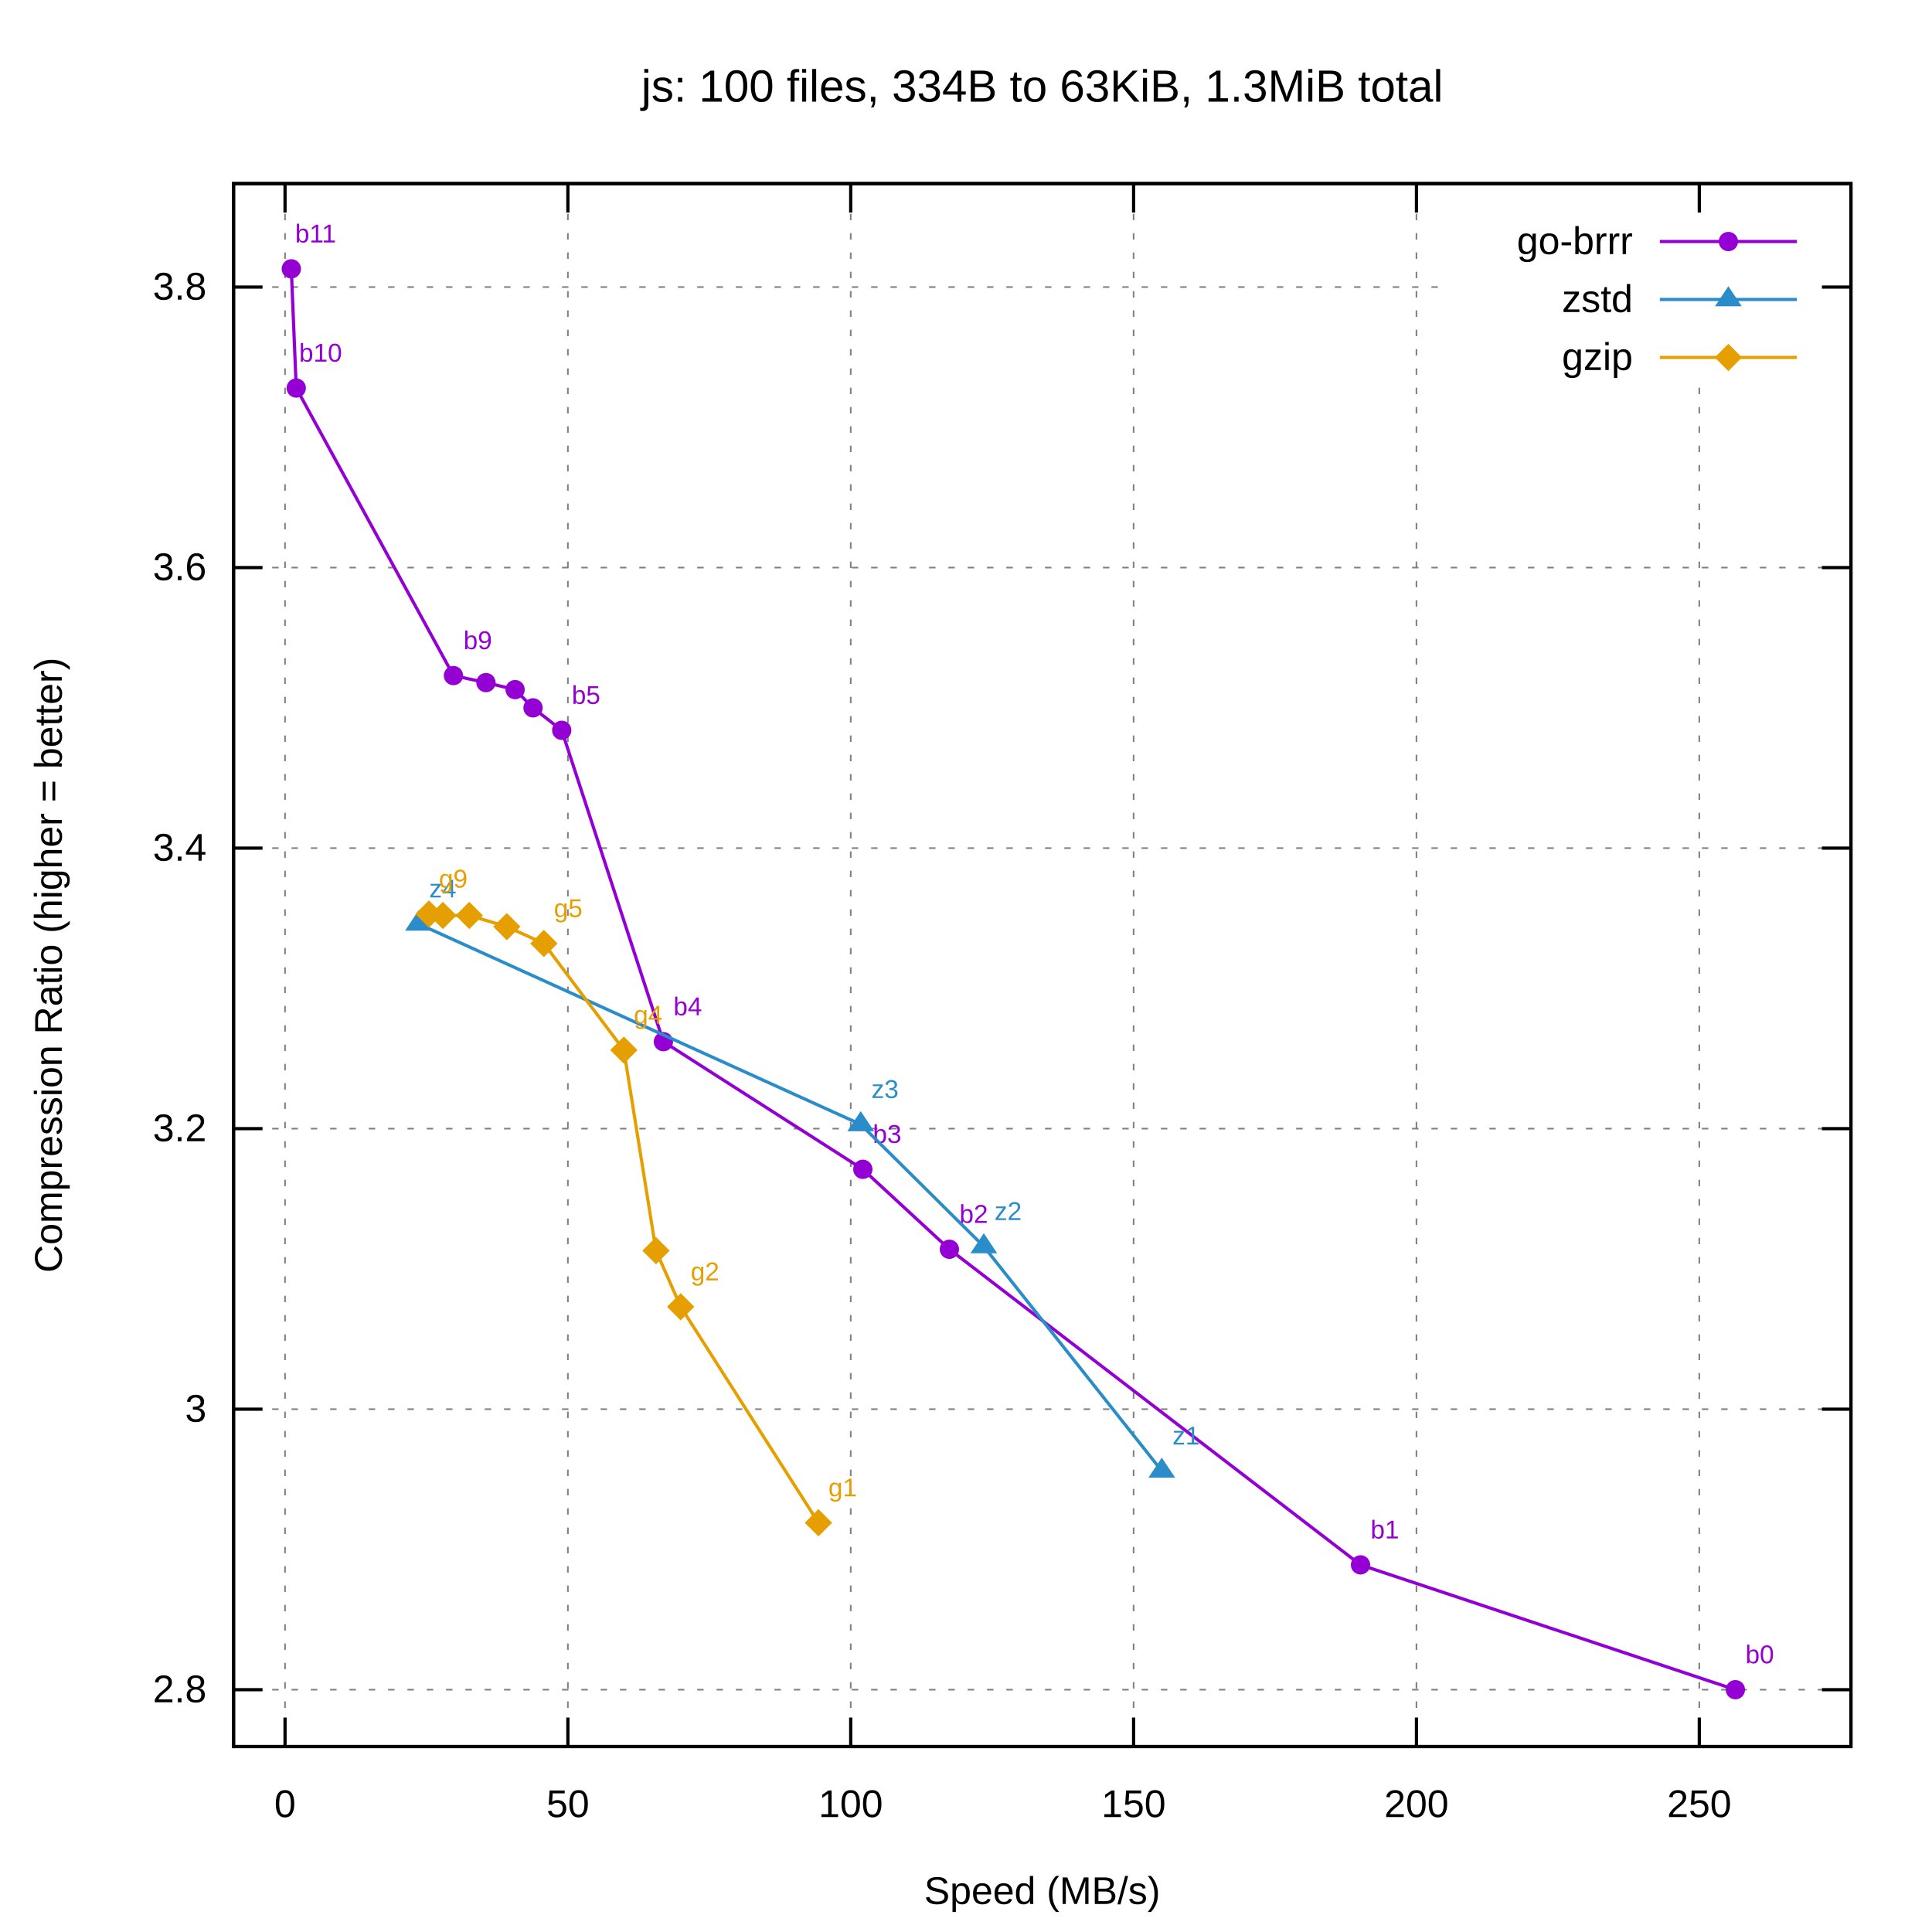
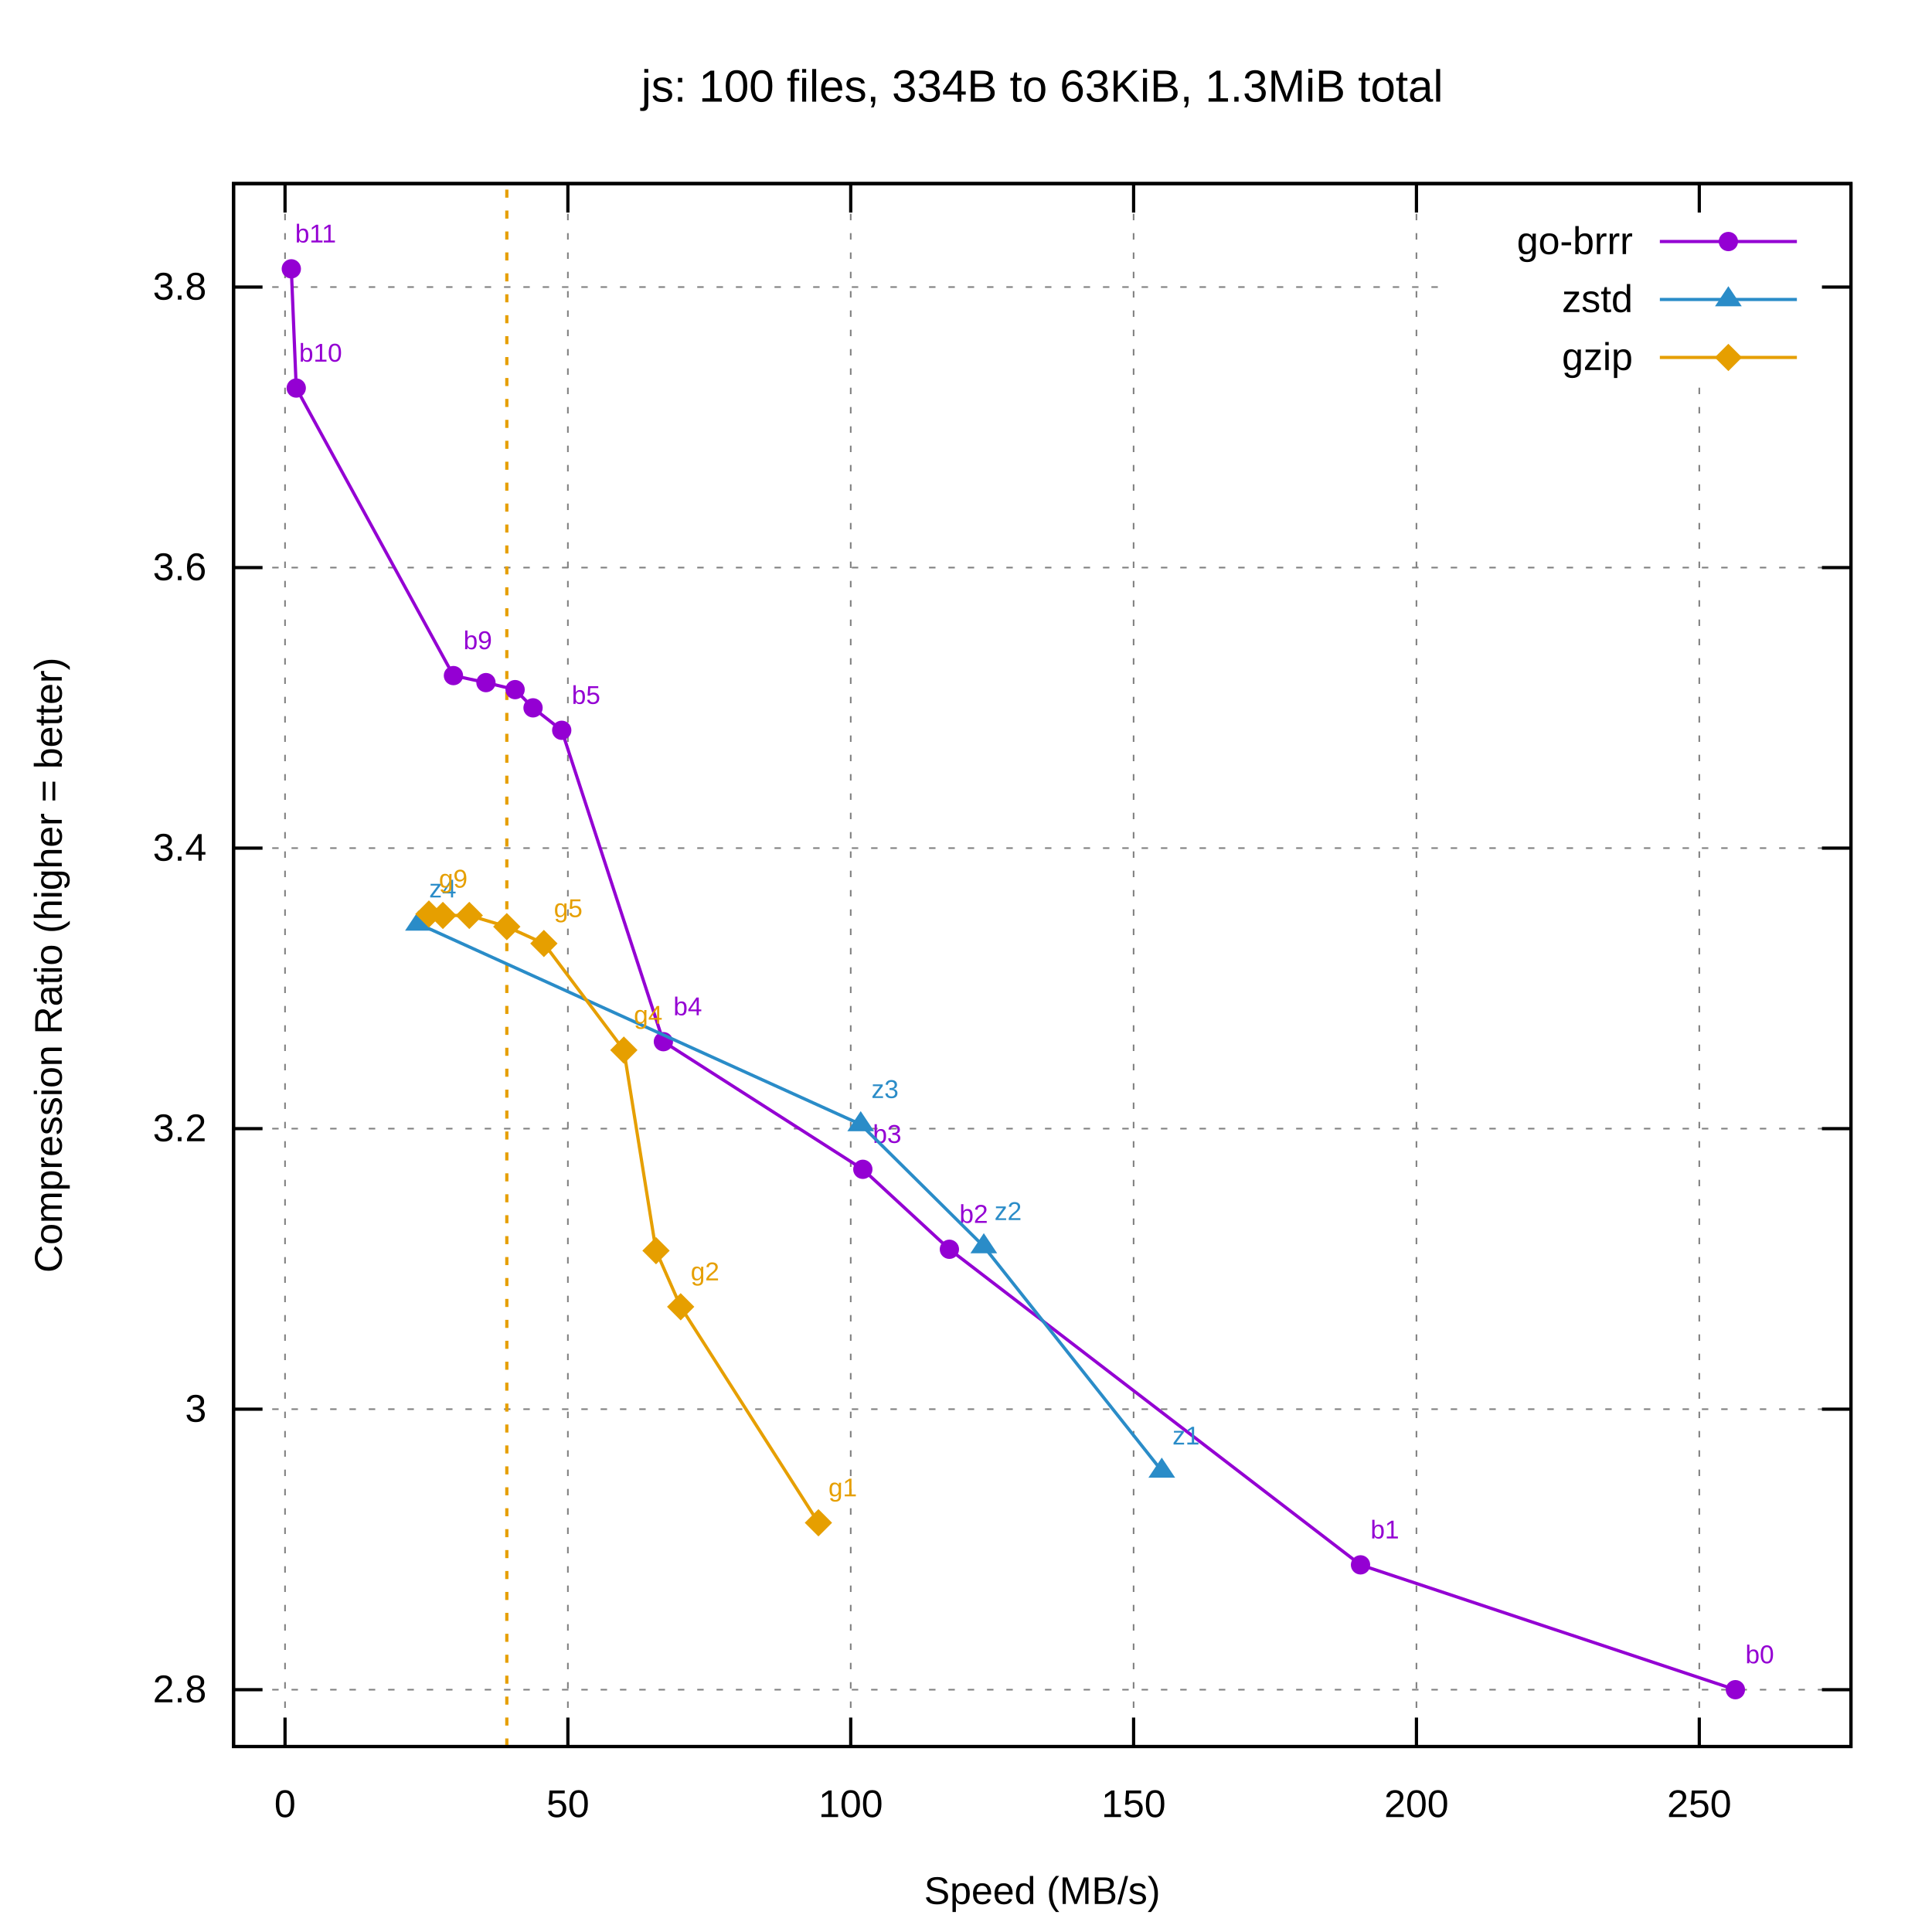
<svg xmlns="http://www.w3.org/2000/svg" xmlns:xlink="http://www.w3.org/1999/xlink" width="600" height="600" viewBox="0 0 600 600">
  <g id="gnuplot_canvas">
    <rect x="0" y="0" width="600" height="600" fill="#ffffff" />
    <defs>
      <circle id="gpDot" r="0.5" stroke-width="0.5" stroke="currentColor" />
      <path id="gpPt0" stroke-width="0.222" stroke="currentColor" d="M-1,0 h2 M0,-1 v2" />
      <path id="gpPt1" stroke-width="0.222" stroke="currentColor" d="M-1,-1 L1,1 M1,-1 L-1,1" />
      <path id="gpPt2" stroke-width="0.222" stroke="currentColor" d="M-1,0 L1,0 M0,-1 L0,1 M-1,-1 L1,1 M-1,1 L1,-1" />
      <rect id="gpPt3" stroke-width="0.222" stroke="currentColor" x="-1" y="-1" width="2" height="2" />
      <rect id="gpPt4" stroke-width="0.222" stroke="currentColor" fill="currentColor" x="-1" y="-1" width="2" height="2" />
      <circle id="gpPt5" stroke-width="0.222" stroke="currentColor" cx="0" cy="0" r="1" />
      <use xlink:href="#gpPt5" id="gpPt6" fill="currentColor" stroke="none" />
      <path id="gpPt7" stroke-width="0.222" stroke="currentColor" d="M0,-1.33 L-1.33,0.67 L1.33,0.67 z" />
      <use xlink:href="#gpPt7" id="gpPt8" fill="currentColor" stroke="none" />
      <use xlink:href="#gpPt7" id="gpPt9" stroke="currentColor" transform="rotate(180)" />
      <use xlink:href="#gpPt9" id="gpPt10" fill="currentColor" stroke="none" />
      <use xlink:href="#gpPt3" id="gpPt11" stroke="currentColor" transform="rotate(45)" />
      <use xlink:href="#gpPt11" id="gpPt12" fill="currentColor" stroke="none" />
      <path id="gpPt13" stroke-width="0.222" stroke="currentColor" d="M0,1.330 L1.265,0.411 L0.782,-1.067 L-0.782,-1.076 L-1.265,0.411 z" />
      <use xlink:href="#gpPt13" id="gpPt14" fill="currentColor" stroke="none" />
      <filter id="textbox" filterUnits="objectBoundingBox" x="0" y="0" height="1" width="1">
        <feFlood flood-color="#FFFFFF" flood-opacity="1" result="bgnd" />
        <feComposite in="SourceGraphic" in2="bgnd" operator="atop" />
      </filter>
      <filter id="greybox" filterUnits="objectBoundingBox" x="0" y="0" height="1" width="1">
        <feFlood flood-color="lightgrey" flood-opacity="1" result="grey" />
        <feComposite in="SourceGraphic" in2="grey" operator="atop" />
      </filter>
    </defs>
    <g fill="none" color="#FFFFFF" stroke="currentColor" stroke-width="1.00" stroke-linecap="butt" stroke-linejoin="miter">
</g>
    <g fill="none" color="black" stroke="currentColor" stroke-width="1.00" stroke-linecap="butt" stroke-linejoin="miter">
</g>
    <g fill="none" color="black" stroke="black" stroke-width="0.50" stroke-linecap="butt" stroke-linejoin="miter">
</g>
    <g fill="none" color="gray" stroke="currentColor" stroke-width="0.50" stroke-linecap="butt" stroke-linejoin="miter">
      <path stroke="gray" stroke-dasharray="2,4" class="gridline" d="M72.53,524.75 L574.82,524.75  " />
    </g>
    <g fill="none" color="gray" stroke="gray" stroke-width="1.00" stroke-linecap="butt" stroke-linejoin="miter">
</g>
    <g fill="none" color="black" stroke="currentColor" stroke-width="1.00" stroke-linecap="butt" stroke-linejoin="miter">
      <path stroke="black" d="M72.53,524.75 L81.53,524.75 M574.82,524.75 L565.82,524.75  " />
      <g transform="translate(64.14,528.65)" stroke="none" fill="black" font-family="Arial" font-size="12.00" text-anchor="end">
        <text>
          <tspan font-family="Arial"> 2.8</tspan>
        </text>
      </g>
    </g>
    <g fill="none" color="black" stroke="currentColor" stroke-width="1.00" stroke-linecap="butt" stroke-linejoin="miter">
</g>
    <g fill="none" color="black" stroke="black" stroke-width="0.50" stroke-linecap="butt" stroke-linejoin="miter">
</g>
    <g fill="none" color="gray" stroke="currentColor" stroke-width="0.50" stroke-linecap="butt" stroke-linejoin="miter">
      <path stroke="gray" stroke-dasharray="2,4" class="gridline" d="M72.53,437.63 L574.82,437.63  " />
    </g>
    <g fill="none" color="gray" stroke="gray" stroke-width="1.00" stroke-linecap="butt" stroke-linejoin="miter">
</g>
    <g fill="none" color="black" stroke="currentColor" stroke-width="1.00" stroke-linecap="butt" stroke-linejoin="miter">
      <path stroke="black" d="M72.53,437.63 L81.53,437.63 M574.82,437.63 L565.82,437.63  " />
      <g transform="translate(64.14,441.53)" stroke="none" fill="black" font-family="Arial" font-size="12.00" text-anchor="end">
        <text>
          <tspan font-family="Arial"> 3</tspan>
        </text>
      </g>
    </g>
    <g fill="none" color="black" stroke="currentColor" stroke-width="1.00" stroke-linecap="butt" stroke-linejoin="miter">
</g>
    <g fill="none" color="black" stroke="black" stroke-width="0.50" stroke-linecap="butt" stroke-linejoin="miter">
</g>
    <g fill="none" color="gray" stroke="currentColor" stroke-width="0.50" stroke-linecap="butt" stroke-linejoin="miter">
      <path stroke="gray" stroke-dasharray="2,4" class="gridline" d="M72.53,350.51 L574.82,350.51  " />
    </g>
    <g fill="none" color="gray" stroke="gray" stroke-width="1.00" stroke-linecap="butt" stroke-linejoin="miter">
</g>
    <g fill="none" color="black" stroke="currentColor" stroke-width="1.00" stroke-linecap="butt" stroke-linejoin="miter">
      <path stroke="black" d="M72.53,350.51 L81.53,350.51 M574.82,350.51 L565.82,350.51  " />
      <g transform="translate(64.14,354.41)" stroke="none" fill="black" font-family="Arial" font-size="12.00" text-anchor="end">
        <text>
          <tspan font-family="Arial"> 3.2</tspan>
        </text>
      </g>
    </g>
    <g fill="none" color="black" stroke="currentColor" stroke-width="1.00" stroke-linecap="butt" stroke-linejoin="miter">
</g>
    <g fill="none" color="black" stroke="black" stroke-width="0.50" stroke-linecap="butt" stroke-linejoin="miter">
</g>
    <g fill="none" color="gray" stroke="currentColor" stroke-width="0.50" stroke-linecap="butt" stroke-linejoin="miter">
      <path stroke="gray" stroke-dasharray="2,4" class="gridline" d="M72.53,263.39 L574.82,263.39  " />
    </g>
    <g fill="none" color="gray" stroke="gray" stroke-width="1.00" stroke-linecap="butt" stroke-linejoin="miter">
</g>
    <g fill="none" color="black" stroke="currentColor" stroke-width="1.00" stroke-linecap="butt" stroke-linejoin="miter">
      <path stroke="black" d="M72.53,263.39 L81.53,263.39 M574.82,263.39 L565.82,263.39  " />
      <g transform="translate(64.14,267.29)" stroke="none" fill="black" font-family="Arial" font-size="12.00" text-anchor="end">
        <text>
          <tspan font-family="Arial"> 3.4</tspan>
        </text>
      </g>
    </g>
    <g fill="none" color="black" stroke="currentColor" stroke-width="1.00" stroke-linecap="butt" stroke-linejoin="miter">
</g>
    <g fill="none" color="black" stroke="black" stroke-width="0.50" stroke-linecap="butt" stroke-linejoin="miter">
</g>
    <g fill="none" color="gray" stroke="currentColor" stroke-width="0.50" stroke-linecap="butt" stroke-linejoin="miter">
      <path stroke="gray" stroke-dasharray="2,4" class="gridline" d="M72.53,176.27 L574.82,176.27  " />
    </g>
    <g fill="none" color="gray" stroke="gray" stroke-width="1.00" stroke-linecap="butt" stroke-linejoin="miter">
</g>
    <g fill="none" color="black" stroke="currentColor" stroke-width="1.00" stroke-linecap="butt" stroke-linejoin="miter">
      <path stroke="black" d="M72.53,176.27 L81.53,176.27 M574.82,176.27 L565.82,176.27  " />
      <g transform="translate(64.14,180.17)" stroke="none" fill="black" font-family="Arial" font-size="12.00" text-anchor="end">
        <text>
          <tspan font-family="Arial"> 3.6</tspan>
        </text>
      </g>
    </g>
    <g fill="none" color="black" stroke="currentColor" stroke-width="1.00" stroke-linecap="butt" stroke-linejoin="miter">
</g>
    <g fill="none" color="black" stroke="black" stroke-width="0.50" stroke-linecap="butt" stroke-linejoin="miter">
</g>
    <g fill="none" color="gray" stroke="currentColor" stroke-width="0.50" stroke-linecap="butt" stroke-linejoin="miter">
      <path stroke="gray" stroke-dasharray="2,4" class="gridline" d="M72.53,89.15 L448.36,89.15 M566.43,89.15 L574.82,89.15  " />
    </g>
    <g fill="none" color="gray" stroke="gray" stroke-width="1.00" stroke-linecap="butt" stroke-linejoin="miter">
</g>
    <g fill="none" color="black" stroke="currentColor" stroke-width="1.00" stroke-linecap="butt" stroke-linejoin="miter">
      <path stroke="black" d="M72.53,89.15 L81.53,89.15 M574.82,89.15 L565.82,89.15  " />
      <g transform="translate(64.14,93.05)" stroke="none" fill="black" font-family="Arial" font-size="12.00" text-anchor="end">
        <text>
          <tspan font-family="Arial"> 3.8</tspan>
        </text>
      </g>
    </g>
    <g fill="none" color="black" stroke="currentColor" stroke-width="1.00" stroke-linecap="butt" stroke-linejoin="miter">
</g>
    <g fill="none" color="black" stroke="black" stroke-width="0.50" stroke-linecap="butt" stroke-linejoin="miter">
</g>
    <g fill="none" color="gray" stroke="currentColor" stroke-width="0.50" stroke-linecap="butt" stroke-linejoin="miter">
      <path stroke="gray" stroke-dasharray="2,4" class="gridline" d="M88.52,542.40 L88.52,57.01  " />
    </g>
    <g fill="none" color="gray" stroke="gray" stroke-width="1.00" stroke-linecap="butt" stroke-linejoin="miter">
</g>
    <g fill="none" color="black" stroke="currentColor" stroke-width="1.00" stroke-linecap="butt" stroke-linejoin="miter">
      <path stroke="black" d="M88.52,542.40 L88.52,533.40 M88.52,57.01 L88.52,66.01  " />
      <g transform="translate(88.52,564.30)" stroke="none" fill="black" font-family="Arial" font-size="12.00" text-anchor="middle">
        <text>
          <tspan font-family="Arial"> 0</tspan>
        </text>
      </g>
    </g>
    <g fill="none" color="black" stroke="currentColor" stroke-width="1.00" stroke-linecap="butt" stroke-linejoin="miter">
</g>
    <g fill="none" color="black" stroke="black" stroke-width="0.50" stroke-linecap="butt" stroke-linejoin="miter">
</g>
    <g fill="none" color="gray" stroke="currentColor" stroke-width="0.50" stroke-linecap="butt" stroke-linejoin="miter">
      <path stroke="gray" stroke-dasharray="2,4" class="gridline" d="M176.36,542.40 L176.36,57.01  " />
    </g>
    <g fill="none" color="gray" stroke="gray" stroke-width="1.00" stroke-linecap="butt" stroke-linejoin="miter">
</g>
    <g fill="none" color="black" stroke="currentColor" stroke-width="1.00" stroke-linecap="butt" stroke-linejoin="miter">
      <path stroke="black" d="M176.36,542.40 L176.36,533.40 M176.36,57.01 L176.36,66.01  " />
      <g transform="translate(176.36,564.30)" stroke="none" fill="black" font-family="Arial" font-size="12.00" text-anchor="middle">
        <text>
          <tspan font-family="Arial"> 50</tspan>
        </text>
      </g>
    </g>
    <g fill="none" color="black" stroke="currentColor" stroke-width="1.00" stroke-linecap="butt" stroke-linejoin="miter">
</g>
    <g fill="none" color="black" stroke="black" stroke-width="0.50" stroke-linecap="butt" stroke-linejoin="miter">
</g>
    <g fill="none" color="gray" stroke="currentColor" stroke-width="0.50" stroke-linecap="butt" stroke-linejoin="miter">
      <path stroke="gray" stroke-dasharray="2,4" class="gridline" d="M264.20,542.40 L264.20,57.01  " />
    </g>
    <g fill="none" color="gray" stroke="gray" stroke-width="1.00" stroke-linecap="butt" stroke-linejoin="miter">
</g>
    <g fill="none" color="black" stroke="currentColor" stroke-width="1.00" stroke-linecap="butt" stroke-linejoin="miter">
      <path stroke="black" d="M264.20,542.40 L264.20,533.40 M264.20,57.01 L264.20,66.01  " />
      <g transform="translate(264.20,564.30)" stroke="none" fill="black" font-family="Arial" font-size="12.00" text-anchor="middle">
        <text>
          <tspan font-family="Arial"> 100</tspan>
        </text>
      </g>
    </g>
    <g fill="none" color="black" stroke="currentColor" stroke-width="1.00" stroke-linecap="butt" stroke-linejoin="miter">
</g>
    <g fill="none" color="black" stroke="black" stroke-width="0.50" stroke-linecap="butt" stroke-linejoin="miter">
</g>
    <g fill="none" color="gray" stroke="currentColor" stroke-width="0.50" stroke-linecap="butt" stroke-linejoin="miter">
      <path stroke="gray" stroke-dasharray="2,4" class="gridline" d="M352.05,542.40 L352.05,57.01  " />
    </g>
    <g fill="none" color="gray" stroke="gray" stroke-width="1.00" stroke-linecap="butt" stroke-linejoin="miter">
</g>
    <g fill="none" color="black" stroke="currentColor" stroke-width="1.00" stroke-linecap="butt" stroke-linejoin="miter">
      <path stroke="black" d="M352.05,542.40 L352.05,533.40 M352.05,57.01 L352.05,66.01  " />
      <g transform="translate(352.05,564.30)" stroke="none" fill="black" font-family="Arial" font-size="12.00" text-anchor="middle">
        <text>
          <tspan font-family="Arial"> 150</tspan>
        </text>
      </g>
    </g>
    <g fill="none" color="black" stroke="currentColor" stroke-width="1.00" stroke-linecap="butt" stroke-linejoin="miter">
</g>
    <g fill="none" color="black" stroke="black" stroke-width="0.50" stroke-linecap="butt" stroke-linejoin="miter">
</g>
    <g fill="none" color="gray" stroke="currentColor" stroke-width="0.50" stroke-linecap="butt" stroke-linejoin="miter">
      <path stroke="gray" stroke-dasharray="2,4" class="gridline" d="M439.89,542.40 L439.89,57.01  " />
    </g>
    <g fill="none" color="gray" stroke="gray" stroke-width="1.00" stroke-linecap="butt" stroke-linejoin="miter">
</g>
    <g fill="none" color="black" stroke="currentColor" stroke-width="1.00" stroke-linecap="butt" stroke-linejoin="miter">
      <path stroke="black" d="M439.89,542.40 L439.89,533.40 M439.89,57.01 L439.89,66.01  " />
      <g transform="translate(439.89,564.30)" stroke="none" fill="black" font-family="Arial" font-size="12.00" text-anchor="middle">
        <text>
          <tspan font-family="Arial"> 200</tspan>
        </text>
      </g>
    </g>
    <g fill="none" color="black" stroke="currentColor" stroke-width="1.00" stroke-linecap="butt" stroke-linejoin="miter">
</g>
    <g fill="none" color="black" stroke="black" stroke-width="0.50" stroke-linecap="butt" stroke-linejoin="miter">
</g>
    <g fill="none" color="gray" stroke="currentColor" stroke-width="0.50" stroke-linecap="butt" stroke-linejoin="miter">
      <path stroke="gray" stroke-dasharray="2,4" class="gridline" d="M527.73,542.40 L527.73,120.01 M527.73,66.01 L527.73,57.01  " />
    </g>
    <g fill="none" color="gray" stroke="gray" stroke-width="1.00" stroke-linecap="butt" stroke-linejoin="miter">
</g>
    <g fill="none" color="black" stroke="currentColor" stroke-width="1.00" stroke-linecap="butt" stroke-linejoin="miter">
      <path stroke="black" d="M527.73,542.40 L527.73,533.40 M527.73,57.01 L527.73,66.01  " />
      <g transform="translate(527.73,564.30)" stroke="none" fill="black" font-family="Arial" font-size="12.00" text-anchor="middle">
        <text>
          <tspan font-family="Arial"> 250</tspan>
        </text>
      </g>
    </g>
    <g fill="none" color="black" stroke="currentColor" stroke-width="1.00" stroke-linecap="butt" stroke-linejoin="miter">
</g>
    <g fill="none" color="black" stroke="currentColor" stroke-width="1.00" stroke-linecap="butt" stroke-linejoin="miter">
      <path stroke="black" d="M72.53,57.01 L72.53,542.40 L574.82,542.40 L574.82,57.01 L72.53,57.01 Z  " />
    </g>
    <g fill="none" color="black" stroke="currentColor" stroke-width="1.00" stroke-linecap="butt" stroke-linejoin="miter">
+       <path stroke="rgb(230, 159,   0)" stroke-dasharray="2.5,4.0" d="M157.40,542.39 L157.40,57.00  " />
+     </g>
+     <g fill="none" color="black" stroke="currentColor" stroke-width="1.00" stroke-linecap="butt" stroke-linejoin="miter">
</g>
    <g id="gnuplot_plot_1">
      <g fill="none" color="black" stroke="currentColor" stroke-width="1.00" stroke-linecap="butt" stroke-linejoin="miter">
        <g transform="translate(507.09,78.91)" stroke="none" fill="black" font-family="Arial" font-size="12.00" text-anchor="end">
          <text>
            <tspan font-family="Arial">go-brrr</tspan>
          </text>
        </g>
      </g>
      <g fill="none" color="black" stroke="currentColor" stroke-width="1.00" stroke-linecap="butt" stroke-linejoin="miter">
        <path stroke="rgb(148,   0, 211)" d="M515.48,75.01 L558.04,75.01 M538.94,524.75 L422.52,485.98 L294.84,387.97 L267.96,363.14 L206.02,323.50 L174.45,226.80   L165.54,219.83 L159.97,214.17 L150.92,211.99 L140.82,209.81 L92.00,120.51 L90.47,83.49  " />
        <use xlink:href="#gpPt6" transform="translate(538.94,524.75) scale(2.70)" color="rgb(148,   0, 211)" />
        <use xlink:href="#gpPt6" transform="translate(422.52,485.98) scale(2.70)" color="rgb(148,   0, 211)" />
        <use xlink:href="#gpPt6" transform="translate(294.84,387.97) scale(2.70)" color="rgb(148,   0, 211)" />
        <use xlink:href="#gpPt6" transform="translate(267.96,363.14) scale(2.70)" color="rgb(148,   0, 211)" />
        <use xlink:href="#gpPt6" transform="translate(206.02,323.50) scale(2.70)" color="rgb(148,   0, 211)" />
        <use xlink:href="#gpPt6" transform="translate(174.45,226.80) scale(2.70)" color="rgb(148,   0, 211)" />
        <use xlink:href="#gpPt6" transform="translate(165.54,219.83) scale(2.70)" color="rgb(148,   0, 211)" />
        <use xlink:href="#gpPt6" transform="translate(159.97,214.17) scale(2.70)" color="rgb(148,   0, 211)" />
        <use xlink:href="#gpPt6" transform="translate(150.92,211.99) scale(2.70)" color="rgb(148,   0, 211)" />
        <use xlink:href="#gpPt6" transform="translate(140.82,209.81) scale(2.70)" color="rgb(148,   0, 211)" />
        <use xlink:href="#gpPt6" transform="translate(92.00,120.51) scale(2.70)" color="rgb(148,   0, 211)" />
        <use xlink:href="#gpPt6" transform="translate(90.47,83.49) scale(2.70)" color="rgb(148,   0, 211)" />
        <use xlink:href="#gpPt6" transform="translate(536.76,75.01) scale(2.70)" color="rgb(148,   0, 211)" />
      </g>
    </g>
    <g id="gnuplot_plot_2" fill="none">
      <g fill="none" color="black" stroke="currentColor" stroke-width="1.00" stroke-linecap="butt" stroke-linejoin="miter">
        <g transform="translate(546.49,516.55)" stroke="none" fill="rgb(148,0,211)" font-family="Arial" font-size="8.00" text-anchor="middle">
          <text>
            <tspan font-family="Arial">b0</tspan>
          </text>
        </g>
        <g transform="translate(430.07,477.78)" stroke="none" fill="rgb(148,0,211)" font-family="Arial" font-size="8.00" text-anchor="middle">
          <text>
            <tspan font-family="Arial">b1</tspan>
          </text>
        </g>
        <g transform="translate(302.39,379.77)" stroke="none" fill="rgb(148,0,211)" font-family="Arial" font-size="8.00" text-anchor="middle">
          <text>
            <tspan font-family="Arial">b2</tspan>
          </text>
        </g>
        <g transform="translate(275.51,354.94)" stroke="none" fill="rgb(148,0,211)" font-family="Arial" font-size="8.00" text-anchor="middle">
          <text>
            <tspan font-family="Arial">b3</tspan>
          </text>
        </g>
        <g transform="translate(213.57,315.30)" stroke="none" fill="rgb(148,0,211)" font-family="Arial" font-size="8.00" text-anchor="middle">
          <text>
            <tspan font-family="Arial">b4</tspan>
          </text>
        </g>
        <g transform="translate(182.00,218.60)" stroke="none" fill="rgb(148,0,211)" font-family="Arial" font-size="8.00" text-anchor="middle">
          <text>
            <tspan font-family="Arial">b5</tspan>
          </text>
        </g>
        <g transform="translate(173.09,211.63)" stroke="none" fill="rgb(148,0,211)" font-family="Arial" font-size="8.00" text-anchor="middle">
          <text />
        </g>
        <g transform="translate(167.52,205.97)" stroke="none" fill="rgb(148,0,211)" font-family="Arial" font-size="8.00" text-anchor="middle">
          <text />
        </g>
        <g transform="translate(158.47,203.79)" stroke="none" fill="rgb(148,0,211)" font-family="Arial" font-size="8.00" text-anchor="middle">
          <text />
        </g>
        <g transform="translate(148.37,201.61)" stroke="none" fill="rgb(148,0,211)" font-family="Arial" font-size="8.00" text-anchor="middle">
          <text>
            <tspan font-family="Arial">b9</tspan>
          </text>
        </g>
        <g transform="translate(99.55,112.31)" stroke="none" fill="rgb(148,0,211)" font-family="Arial" font-size="8.00" text-anchor="middle">
          <text>
            <tspan font-family="Arial">b10</tspan>
          </text>
        </g>
        <g transform="translate(98.02,75.29)" stroke="none" fill="rgb(148,0,211)" font-family="Arial" font-size="8.00" text-anchor="middle">
          <text>
            <tspan font-family="Arial">b11</tspan>
          </text>
        </g>
      </g>
    </g>
    <g id="gnuplot_plot_3" fill="none">
      <g fill="none" color="black" stroke="currentColor" stroke-width="1.00" stroke-linecap="butt" stroke-linejoin="miter">
</g>
      <g fill="none" color="black" stroke="currentColor" stroke-width="1.00" stroke-linecap="butt" stroke-linejoin="miter">
        <g>
          <use xlink:href="#gpPt6" transform="translate(538.94,524.75) scale(6.75)" color="rgb(  0,   0,   0)" opacity="0.00" />
        </g>
      </g>
      <g fill="none" color="black" stroke="currentColor" stroke-width="1.00" stroke-linecap="butt" stroke-linejoin="miter">
</g>
      <g fill="none" color="black" stroke="currentColor" stroke-width="1.00" stroke-linecap="butt" stroke-linejoin="miter">
        <g>
          <use xlink:href="#gpPt6" transform="translate(422.52,485.98) scale(6.75)" color="rgb(  0,   0,   0)" opacity="0.00" />
        </g>
      </g>
      <g fill="none" color="black" stroke="currentColor" stroke-width="1.00" stroke-linecap="butt" stroke-linejoin="miter">
</g>
      <g fill="none" color="black" stroke="currentColor" stroke-width="1.00" stroke-linecap="butt" stroke-linejoin="miter">
        <g>
          <use xlink:href="#gpPt6" transform="translate(294.84,387.97) scale(6.75)" color="rgb(  0,   0,   0)" opacity="0.00" />
        </g>
      </g>
      <g fill="none" color="black" stroke="currentColor" stroke-width="1.00" stroke-linecap="butt" stroke-linejoin="miter">
</g>
      <g fill="none" color="black" stroke="currentColor" stroke-width="1.00" stroke-linecap="butt" stroke-linejoin="miter">
        <g>
          <use xlink:href="#gpPt6" transform="translate(267.96,363.14) scale(6.75)" color="rgb(  0,   0,   0)" opacity="0.00" />
        </g>
      </g>
      <g fill="none" color="black" stroke="currentColor" stroke-width="1.00" stroke-linecap="butt" stroke-linejoin="miter">
</g>
      <g fill="none" color="black" stroke="currentColor" stroke-width="1.00" stroke-linecap="butt" stroke-linejoin="miter">
        <g>
          <use xlink:href="#gpPt6" transform="translate(206.02,323.50) scale(6.75)" color="rgb(  0,   0,   0)" opacity="0.00" />
        </g>
      </g>
      <g fill="none" color="black" stroke="currentColor" stroke-width="1.00" stroke-linecap="butt" stroke-linejoin="miter">
</g>
      <g fill="none" color="black" stroke="currentColor" stroke-width="1.00" stroke-linecap="butt" stroke-linejoin="miter">
        <g>
          <use xlink:href="#gpPt6" transform="translate(174.45,226.80) scale(6.75)" color="rgb(  0,   0,   0)" opacity="0.00" />
        </g>
      </g>
      <g fill="none" color="black" stroke="currentColor" stroke-width="1.00" stroke-linecap="butt" stroke-linejoin="miter">
</g>
      <g fill="none" color="black" stroke="currentColor" stroke-width="1.00" stroke-linecap="butt" stroke-linejoin="miter">
        <g>
          <use xlink:href="#gpPt6" transform="translate(165.54,219.83) scale(6.75)" color="rgb(  0,   0,   0)" opacity="0.00" />
        </g>
      </g>
      <g fill="none" color="black" stroke="currentColor" stroke-width="1.00" stroke-linecap="butt" stroke-linejoin="miter">
</g>
      <g fill="none" color="black" stroke="currentColor" stroke-width="1.00" stroke-linecap="butt" stroke-linejoin="miter">
        <g>
          <use xlink:href="#gpPt6" transform="translate(159.97,214.17) scale(6.75)" color="rgb(  0,   0,   0)" opacity="0.00" />
        </g>
      </g>
      <g fill="none" color="black" stroke="currentColor" stroke-width="1.00" stroke-linecap="butt" stroke-linejoin="miter">
</g>
      <g fill="none" color="black" stroke="currentColor" stroke-width="1.00" stroke-linecap="butt" stroke-linejoin="miter">
        <g>
          <use xlink:href="#gpPt6" transform="translate(150.92,211.99) scale(6.75)" color="rgb(  0,   0,   0)" opacity="0.00" />
        </g>
      </g>
      <g fill="none" color="black" stroke="currentColor" stroke-width="1.00" stroke-linecap="butt" stroke-linejoin="miter">
</g>
      <g fill="none" color="black" stroke="currentColor" stroke-width="1.00" stroke-linecap="butt" stroke-linejoin="miter">
        <g>
          <use xlink:href="#gpPt6" transform="translate(140.82,209.81) scale(6.75)" color="rgb(  0,   0,   0)" opacity="0.00" />
        </g>
      </g>
      <g fill="none" color="black" stroke="currentColor" stroke-width="1.00" stroke-linecap="butt" stroke-linejoin="miter">
</g>
      <g fill="none" color="black" stroke="currentColor" stroke-width="1.00" stroke-linecap="butt" stroke-linejoin="miter">
        <g>
          <use xlink:href="#gpPt6" transform="translate(92.00,120.51) scale(6.75)" color="rgb(  0,   0,   0)" opacity="0.00" />
        </g>
      </g>
      <g fill="none" color="black" stroke="currentColor" stroke-width="1.00" stroke-linecap="butt" stroke-linejoin="miter">
</g>
      <g fill="none" color="black" stroke="currentColor" stroke-width="1.00" stroke-linecap="butt" stroke-linejoin="miter">
        <g>
          <use xlink:href="#gpPt6" transform="translate(90.47,83.49) scale(6.75)" color="rgb(  0,   0,   0)" opacity="0.00" />
        </g>
      </g>
      <g fill="none" color="black" stroke="currentColor" stroke-width="1.00" stroke-linecap="butt" stroke-linejoin="miter">
</g>
    </g>
    <g id="gnuplot_plot_4">
      <g fill="none" color="black" stroke="currentColor" stroke-width="1.00" stroke-linecap="butt" stroke-linejoin="miter">
        <g transform="translate(507.09,96.91)" stroke="none" fill="black" font-family="Arial" font-size="12.00" text-anchor="end">
          <text>
            <tspan font-family="Arial">zstd</tspan>
          </text>
        </g>
      </g>
      <g fill="none" color="black" stroke="currentColor" stroke-width="1.00" stroke-linecap="butt" stroke-linejoin="miter">
        <path stroke="rgb( 42, 140, 200)" d="M515.48,93.01 L558.04,93.01 M360.80,456.80 L305.53,387.10 L267.30,349.20 L129.95,286.91  " />
        <use xlink:href="#gpPt8" transform="translate(360.80,456.80) scale(2.70)" color="rgb( 42, 140, 200)" />
        <use xlink:href="#gpPt8" transform="translate(305.53,387.10) scale(2.70)" color="rgb( 42, 140, 200)" />
        <use xlink:href="#gpPt8" transform="translate(267.30,349.20) scale(2.70)" color="rgb( 42, 140, 200)" />
        <use xlink:href="#gpPt8" transform="translate(129.95,286.91) scale(2.70)" color="rgb( 42, 140, 200)" />
        <use xlink:href="#gpPt8" transform="translate(536.76,93.01) scale(2.70)" color="rgb( 42, 140, 200)" />
      </g>
    </g>
    <g id="gnuplot_plot_5" fill="none">
      <g fill="none" color="black" stroke="currentColor" stroke-width="1.00" stroke-linecap="butt" stroke-linejoin="miter">
        <g transform="translate(368.35,448.60)" stroke="none" fill="rgb(42,140,200)" font-family="Arial" font-size="8.00" text-anchor="middle">
          <text>
            <tspan font-family="Arial">z1</tspan>
          </text>
        </g>
        <g transform="translate(313.08,378.90)" stroke="none" fill="rgb(42,140,200)" font-family="Arial" font-size="8.00" text-anchor="middle">
          <text>
            <tspan font-family="Arial">z2</tspan>
          </text>
        </g>
        <g transform="translate(274.85,341.00)" stroke="none" fill="rgb(42,140,200)" font-family="Arial" font-size="8.00" text-anchor="middle">
          <text>
            <tspan font-family="Arial">z3</tspan>
          </text>
        </g>
        <g transform="translate(137.50,278.71)" stroke="none" fill="rgb(42,140,200)" font-family="Arial" font-size="8.00" text-anchor="middle">
          <text>
            <tspan font-family="Arial">z4</tspan>
          </text>
        </g>
      </g>
    </g>
    <g id="gnuplot_plot_6" fill="none">
      <g fill="none" color="black" stroke="currentColor" stroke-width="1.00" stroke-linecap="butt" stroke-linejoin="miter">
</g>
      <g fill="none" color="black" stroke="currentColor" stroke-width="1.00" stroke-linecap="butt" stroke-linejoin="miter">
        <g>
          <use xlink:href="#gpPt6" transform="translate(360.80,456.80) scale(6.75)" color="rgb(  0,   0,   0)" opacity="0.00" />
        </g>
      </g>
      <g fill="none" color="black" stroke="currentColor" stroke-width="1.00" stroke-linecap="butt" stroke-linejoin="miter">
</g>
      <g fill="none" color="black" stroke="currentColor" stroke-width="1.00" stroke-linecap="butt" stroke-linejoin="miter">
        <g>
          <use xlink:href="#gpPt6" transform="translate(305.53,387.10) scale(6.75)" color="rgb(  0,   0,   0)" opacity="0.00" />
        </g>
      </g>
      <g fill="none" color="black" stroke="currentColor" stroke-width="1.00" stroke-linecap="butt" stroke-linejoin="miter">
</g>
      <g fill="none" color="black" stroke="currentColor" stroke-width="1.00" stroke-linecap="butt" stroke-linejoin="miter">
        <g>
          <use xlink:href="#gpPt6" transform="translate(267.30,349.20) scale(6.75)" color="rgb(  0,   0,   0)" opacity="0.00" />
        </g>
      </g>
      <g fill="none" color="black" stroke="currentColor" stroke-width="1.00" stroke-linecap="butt" stroke-linejoin="miter">
</g>
      <g fill="none" color="black" stroke="currentColor" stroke-width="1.00" stroke-linecap="butt" stroke-linejoin="miter">
        <g>
          <use xlink:href="#gpPt6" transform="translate(129.95,286.91) scale(6.75)" color="rgb(  0,   0,   0)" opacity="0.00" />
        </g>
      </g>
      <g fill="none" color="black" stroke="currentColor" stroke-width="1.00" stroke-linecap="butt" stroke-linejoin="miter">
</g>
    </g>
    <g id="gnuplot_plot_7">
      <g fill="none" color="black" stroke="currentColor" stroke-width="1.00" stroke-linecap="butt" stroke-linejoin="miter">
        <g transform="translate(507.09,114.91)" stroke="none" fill="black" font-family="Arial" font-size="12.00" text-anchor="end">
          <text>
            <tspan font-family="Arial">gzip</tspan>
          </text>
        </g>
      </g>
      <g fill="none" color="black" stroke="currentColor" stroke-width="1.00" stroke-linecap="butt" stroke-linejoin="miter">
        <path stroke="rgb(230, 159,   0)" d="M515.48,111.01 L558.04,111.01 M254.17,472.91 L211.39,405.83 L203.73,388.41 L193.74,326.12 L168.91,293.01 L157.39,287.78   L145.74,284.30 L137.54,284.30 L133.20,283.86  " />
        <use xlink:href="#gpPt12" transform="translate(254.17,472.91) scale(2.70)" color="rgb(230, 159,   0)" />
        <use xlink:href="#gpPt12" transform="translate(211.39,405.83) scale(2.70)" color="rgb(230, 159,   0)" />
        <use xlink:href="#gpPt12" transform="translate(203.73,388.41) scale(2.70)" color="rgb(230, 159,   0)" />
        <use xlink:href="#gpPt12" transform="translate(193.74,326.12) scale(2.70)" color="rgb(230, 159,   0)" />
        <use xlink:href="#gpPt12" transform="translate(168.91,293.01) scale(2.70)" color="rgb(230, 159,   0)" />
        <use xlink:href="#gpPt12" transform="translate(157.39,287.78) scale(2.70)" color="rgb(230, 159,   0)" />
        <use xlink:href="#gpPt12" transform="translate(145.74,284.30) scale(2.70)" color="rgb(230, 159,   0)" />
        <use xlink:href="#gpPt12" transform="translate(137.54,284.30) scale(2.70)" color="rgb(230, 159,   0)" />
        <use xlink:href="#gpPt12" transform="translate(133.20,283.86) scale(2.70)" color="rgb(230, 159,   0)" />
        <use xlink:href="#gpPt12" transform="translate(536.76,111.01) scale(2.70)" color="rgb(230, 159,   0)" />
      </g>
    </g>
    <g id="gnuplot_plot_8" fill="none">
      <g fill="none" color="black" stroke="currentColor" stroke-width="1.00" stroke-linecap="butt" stroke-linejoin="miter">
        <g transform="translate(261.72,464.71)" stroke="none" fill="rgb(230,159,0)" font-family="Arial" font-size="8.00" text-anchor="middle">
          <text>
            <tspan font-family="Arial">g1</tspan>
          </text>
        </g>
        <g transform="translate(218.94,397.63)" stroke="none" fill="rgb(230,159,0)" font-family="Arial" font-size="8.00" text-anchor="middle">
          <text>
            <tspan font-family="Arial">g2</tspan>
          </text>
        </g>
        <g transform="translate(211.28,380.21)" stroke="none" fill="rgb(230,159,0)" font-family="Arial" font-size="8.00" text-anchor="middle">
          <text />
        </g>
        <g transform="translate(201.29,317.92)" stroke="none" fill="rgb(230,159,0)" font-family="Arial" font-size="8.00" text-anchor="middle">
          <text>
            <tspan font-family="Arial">g4</tspan>
          </text>
        </g>
        <g transform="translate(176.46,284.81)" stroke="none" fill="rgb(230,159,0)" font-family="Arial" font-size="8.00" text-anchor="middle">
          <text>
            <tspan font-family="Arial">g5</tspan>
          </text>
        </g>
        <g transform="translate(164.94,279.58)" stroke="none" fill="rgb(230,159,0)" font-family="Arial" font-size="8.00" text-anchor="middle">
          <text />
        </g>
        <g transform="translate(153.29,276.10)" stroke="none" fill="rgb(230,159,0)" font-family="Arial" font-size="8.00" text-anchor="middle">
          <text />
        </g>
        <g transform="translate(145.09,276.10)" stroke="none" fill="rgb(230,159,0)" font-family="Arial" font-size="8.00" text-anchor="middle">
          <text />
        </g>
        <g transform="translate(140.75,275.66)" stroke="none" fill="rgb(230,159,0)" font-family="Arial" font-size="8.00" text-anchor="middle">
          <text>
            <tspan font-family="Arial">g9</tspan>
          </text>
        </g>
      </g>
    </g>
    <g id="gnuplot_plot_9" fill="none">
      <g fill="none" color="black" stroke="currentColor" stroke-width="1.00" stroke-linecap="butt" stroke-linejoin="miter">
</g>
      <g fill="none" color="black" stroke="currentColor" stroke-width="1.00" stroke-linecap="butt" stroke-linejoin="miter">
        <g>
          <use xlink:href="#gpPt6" transform="translate(254.17,472.91) scale(6.75)" color="rgb(  0,   0,   0)" opacity="0.00" />
        </g>
      </g>
      <g fill="none" color="black" stroke="currentColor" stroke-width="1.00" stroke-linecap="butt" stroke-linejoin="miter">
</g>
      <g fill="none" color="black" stroke="currentColor" stroke-width="1.00" stroke-linecap="butt" stroke-linejoin="miter">
        <g>
          <use xlink:href="#gpPt6" transform="translate(211.39,405.83) scale(6.75)" color="rgb(  0,   0,   0)" opacity="0.00" />
        </g>
      </g>
      <g fill="none" color="black" stroke="currentColor" stroke-width="1.00" stroke-linecap="butt" stroke-linejoin="miter">
</g>
      <g fill="none" color="black" stroke="currentColor" stroke-width="1.00" stroke-linecap="butt" stroke-linejoin="miter">
        <g>
          <use xlink:href="#gpPt6" transform="translate(203.73,388.41) scale(6.75)" color="rgb(  0,   0,   0)" opacity="0.00" />
        </g>
      </g>
      <g fill="none" color="black" stroke="currentColor" stroke-width="1.00" stroke-linecap="butt" stroke-linejoin="miter">
</g>
      <g fill="none" color="black" stroke="currentColor" stroke-width="1.00" stroke-linecap="butt" stroke-linejoin="miter">
        <g>
          <use xlink:href="#gpPt6" transform="translate(193.74,326.12) scale(6.75)" color="rgb(  0,   0,   0)" opacity="0.00" />
        </g>
      </g>
      <g fill="none" color="black" stroke="currentColor" stroke-width="1.00" stroke-linecap="butt" stroke-linejoin="miter">
</g>
      <g fill="none" color="black" stroke="currentColor" stroke-width="1.00" stroke-linecap="butt" stroke-linejoin="miter">
        <g>
          <use xlink:href="#gpPt6" transform="translate(168.91,293.01) scale(6.75)" color="rgb(  0,   0,   0)" opacity="0.00" />
        </g>
      </g>
      <g fill="none" color="black" stroke="currentColor" stroke-width="1.00" stroke-linecap="butt" stroke-linejoin="miter">
</g>
      <g fill="none" color="black" stroke="currentColor" stroke-width="1.00" stroke-linecap="butt" stroke-linejoin="miter">
        <g>
          <use xlink:href="#gpPt6" transform="translate(157.39,287.78) scale(6.75)" color="rgb(  0,   0,   0)" opacity="0.00" />
        </g>
      </g>
      <g fill="none" color="black" stroke="currentColor" stroke-width="1.00" stroke-linecap="butt" stroke-linejoin="miter">
</g>
      <g fill="none" color="black" stroke="currentColor" stroke-width="1.00" stroke-linecap="butt" stroke-linejoin="miter">
        <g>
          <use xlink:href="#gpPt6" transform="translate(145.74,284.30) scale(6.75)" color="rgb(  0,   0,   0)" opacity="0.00" />
        </g>
      </g>
      <g fill="none" color="black" stroke="currentColor" stroke-width="1.00" stroke-linecap="butt" stroke-linejoin="miter">
</g>
      <g fill="none" color="black" stroke="currentColor" stroke-width="1.00" stroke-linecap="butt" stroke-linejoin="miter">
        <g>
          <use xlink:href="#gpPt6" transform="translate(137.54,284.30) scale(6.75)" color="rgb(  0,   0,   0)" opacity="0.00" />
        </g>
      </g>
      <g fill="none" color="black" stroke="currentColor" stroke-width="1.00" stroke-linecap="butt" stroke-linejoin="miter">
</g>
      <g fill="none" color="black" stroke="currentColor" stroke-width="1.00" stroke-linecap="butt" stroke-linejoin="miter">
        <g>
          <use xlink:href="#gpPt6" transform="translate(133.20,283.86) scale(6.75)" color="rgb(  0,   0,   0)" opacity="0.00" />
        </g>
      </g>
      <g fill="none" color="black" stroke="currentColor" stroke-width="1.00" stroke-linecap="butt" stroke-linejoin="miter">
</g>
    </g>
    <g fill="none" color="#FFFFFF" stroke="black" stroke-width="2.00" stroke-linecap="butt" stroke-linejoin="miter">
</g>
    <g fill="none" color="black" stroke="currentColor" stroke-width="2.00" stroke-linecap="butt" stroke-linejoin="miter">
</g>
    <g fill="none" color="black" stroke="black" stroke-width="1.00" stroke-linecap="butt" stroke-linejoin="miter">
</g>
    <g fill="none" color="black" stroke="currentColor" stroke-width="1.00" stroke-linecap="butt" stroke-linejoin="miter">
      <path stroke="black" d="M72.53,57.01 L72.53,542.40 L574.82,542.40 L574.82,57.01 L72.53,57.01 Z  " />
      <g transform="translate(19.18,299.71) rotate(270.00)" stroke="none" fill="black" font-family="Arial" font-size="12.00" text-anchor="middle">
        <text>
          <tspan font-family="Arial">Compression Ratio (higher = better)</tspan>
        </text>
      </g>
    </g>
    <g fill="none" color="black" stroke="currentColor" stroke-width="1.00" stroke-linecap="butt" stroke-linejoin="miter">
      <g transform="translate(323.67,591.30)" stroke="none" fill="black" font-family="Arial" font-size="12.00" text-anchor="middle">
        <text>
          <tspan font-family="Arial">Speed (MB/s)</tspan>
        </text>
      </g>
    </g>
    <g fill="none" color="black" stroke="currentColor" stroke-width="1.00" stroke-linecap="butt" stroke-linejoin="miter">
</g>
    <g fill="none" color="black" stroke="currentColor" stroke-width="1.00" stroke-linecap="butt" stroke-linejoin="miter">
      <g transform="translate(323.67,31.56)" stroke="none" fill="black" font-family="Arial" font-size="14.00" text-anchor="middle">
        <text>js: 100 files, 334B to 63KiB, 1.3MiB total</text>
      </g>
    </g>
    <g fill="none" color="black" stroke="currentColor" stroke-width="1.00" stroke-linecap="butt" stroke-linejoin="miter">
</g>
  </g>
</svg>
